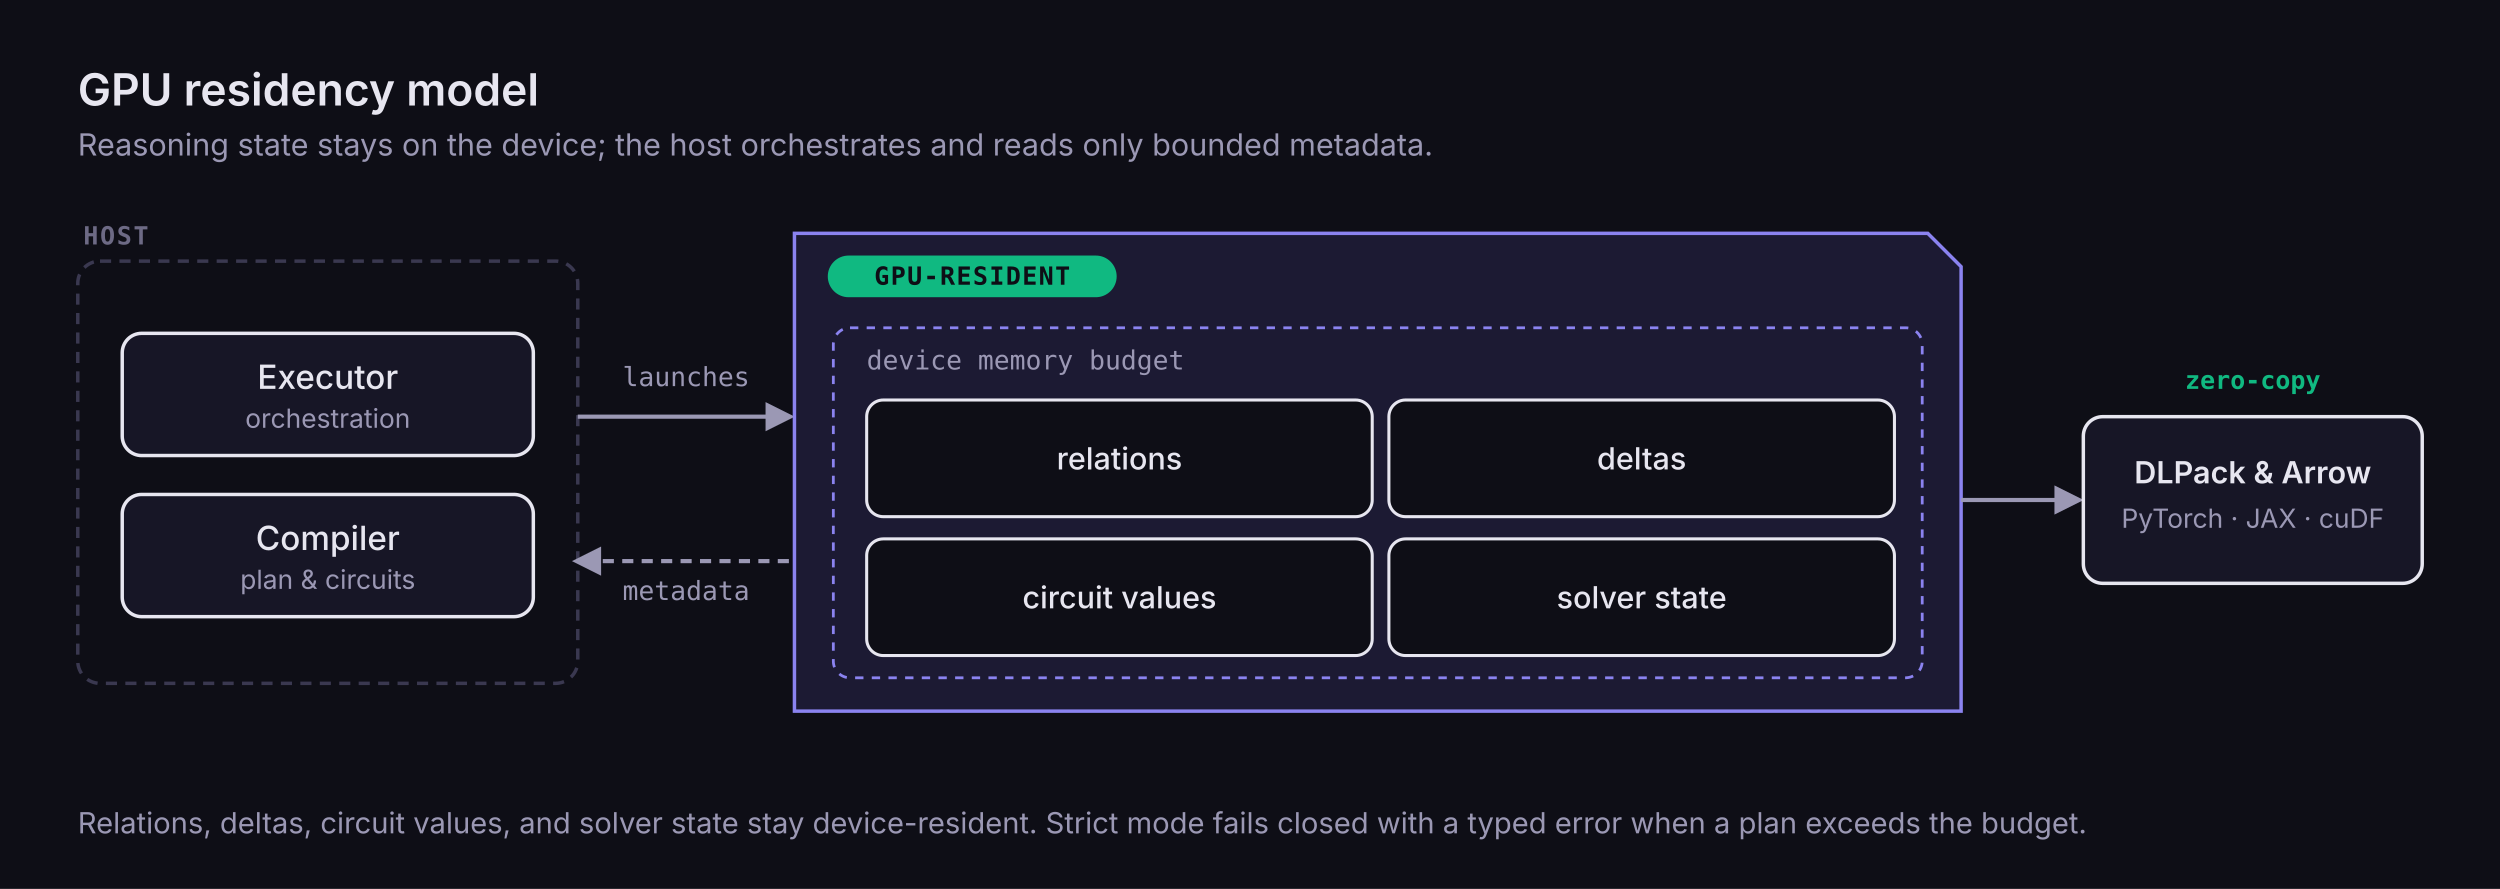
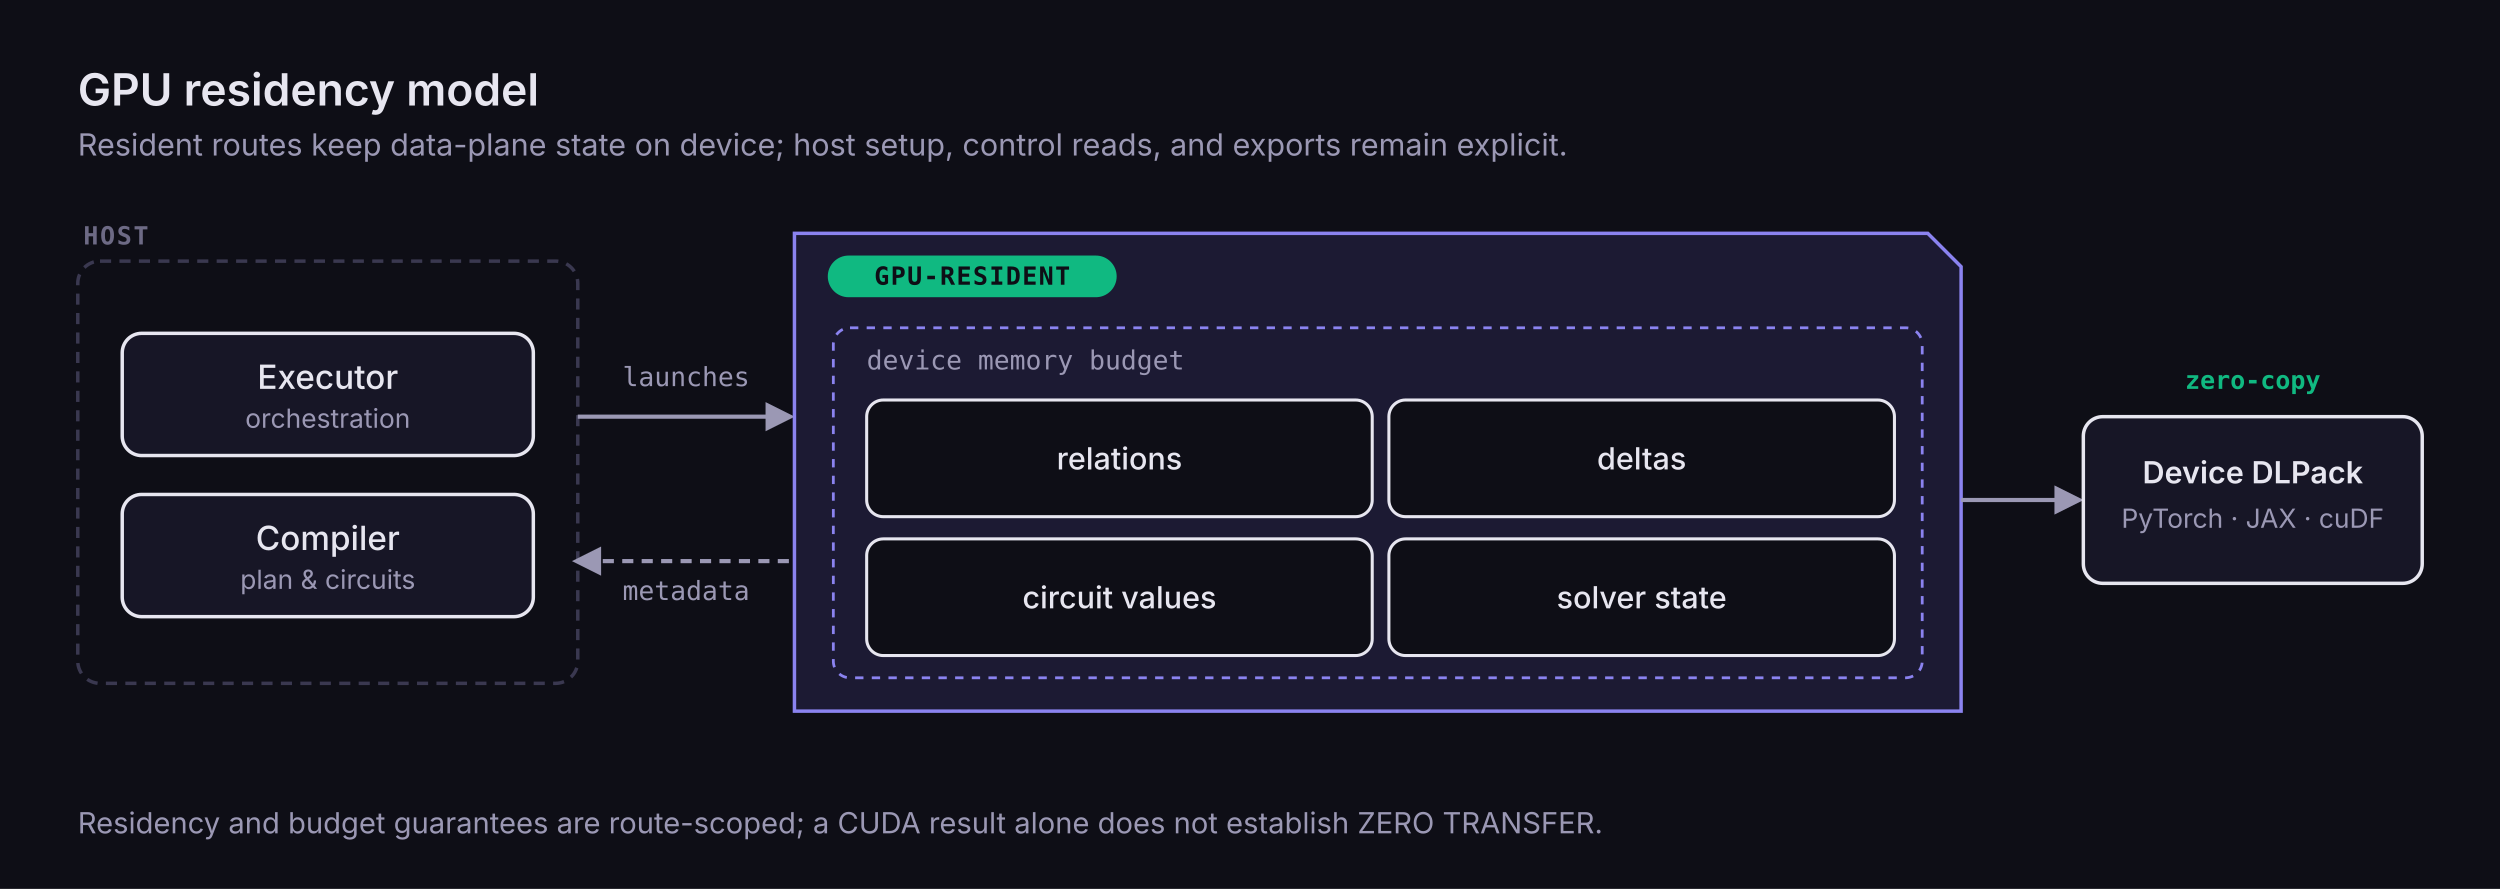
<svg xmlns="http://www.w3.org/2000/svg" viewBox="0 0 900 320" font-family="Inter, system-ui, sans-serif">
  <rect width="900" height="320" fill="#0E0E16" />
  <defs>
    <marker id="ard" viewBox="0 0 10 10" refX="8" refY="5" markerWidth="7" markerHeight="7" orient="auto-start-reverse">
      <path d="M0,0 L10,5 L0,10 z" fill="#9B98B4" />
    </marker>
  </defs>
  <text x="28" y="38" font-size="16" font-weight="600" fill="#E7E6F0">GPU residency model</text>
-   <text x="28" y="56" font-size="11" fill="#9B98B4">Reasoning state stays on the device; the host orchestrates and reads only bounded metadata.</text>
+   <text x="28" y="56" font-size="11" fill="#9B98B4">Resident routes keep data-plane state on device; host setup, control reads, and exports remain explicit.</text>
  <text x="30" y="88" font-size="9" font-weight="600" letter-spacing="0.6" fill="#6D6A85" font-family="'JetBrains Mono','SF Mono',ui-monospace,Menlo,monospace">HOST</text>
  <rect x="28" y="94" width="180" height="152" rx="8" fill="#0E0E16" stroke="#3A3850" stroke-width="1.25" stroke-dasharray="4 3" />
  <rect x="44" y="120" width="148" height="44" rx="7" fill="#171626" stroke="#E7E6F0" stroke-width="1.25" />
  <text x="118" y="140" text-anchor="middle" font-size="12" font-weight="500" fill="#E7E6F0">Executor</text>
  <text x="118" y="154" text-anchor="middle" font-size="9.5" fill="#9B98B4">orchestration</text>
  <rect x="44" y="178" width="148" height="44" rx="7" fill="#171626" stroke="#E7E6F0" stroke-width="1.25" />
  <text x="118" y="198" text-anchor="middle" font-size="12" font-weight="500" fill="#E7E6F0">Compiler</text>
  <text x="118" y="212" text-anchor="middle" font-size="9.5" fill="#9B98B4">plan &amp; circuits</text>
  <text x="247" y="139" text-anchor="middle" font-size="9.5" fill="#9B98B4" font-family="'JetBrains Mono','SF Mono',ui-monospace,Menlo,monospace">launches</text>
  <path d="M208,150 H284" stroke="#9B98B4" stroke-width="1.5" fill="none" marker-end="url(#ard)" />
  <text x="247" y="216" text-anchor="middle" font-size="9.5" fill="#9B98B4" font-family="'JetBrains Mono','SF Mono',ui-monospace,Menlo,monospace">metadata</text>
  <path d="M284,202 H208" stroke="#9B98B4" stroke-width="1.5" fill="none" stroke-dasharray="4 3" marker-end="url(#ard)" />
  <path d="M286,84 H694 L706,96 V256 H286 Z" fill="#1C1A33" stroke="#8B83F0" stroke-width="1.25" />
  <rect x="298" y="92" width="104" height="15" rx="7.5" fill="#10B981" />
  <text x="350" y="102.5" text-anchor="middle" font-size="9" font-weight="600" fill="#0E0E16" letter-spacing="0.5" font-family="'JetBrains Mono','SF Mono',ui-monospace,Menlo,monospace">GPU-RESIDENT</text>
  <rect x="300" y="118" width="392" height="126" rx="6" fill="none" stroke="#8B83F0" stroke-width="1" stroke-dasharray="3 3" />
  <text x="312" y="133" font-size="9.5" fill="#9B98B4" font-family="'JetBrains Mono','SF Mono',ui-monospace,Menlo,monospace">device memory budget</text>
  <rect x="312" y="144" width="182" height="42" rx="6" fill="#0E0E16" stroke="#E7E6F0" stroke-width="1.1" />
  <text x="403" y="169" text-anchor="middle" font-size="11" font-weight="500" fill="#E7E6F0">relations</text>
  <rect x="500" y="144" width="182" height="42" rx="6" fill="#0E0E16" stroke="#E7E6F0" stroke-width="1.1" />
  <text x="591" y="169" text-anchor="middle" font-size="11" font-weight="500" fill="#E7E6F0">deltas</text>
  <rect x="312" y="194" width="182" height="42" rx="6" fill="#0E0E16" stroke="#E7E6F0" stroke-width="1.1" />
  <text x="403" y="219" text-anchor="middle" font-size="11" font-weight="500" fill="#E7E6F0">circuit values</text>
  <rect x="500" y="194" width="182" height="42" rx="6" fill="#0E0E16" stroke="#E7E6F0" stroke-width="1.1" />
  <text x="591" y="219" text-anchor="middle" font-size="11" font-weight="500" fill="#E7E6F0">solver state</text>
  <text x="811" y="140" text-anchor="middle" font-size="9" fill="#10B981" font-weight="600" font-family="'JetBrains Mono','SF Mono',ui-monospace,Menlo,monospace">zero-copy</text>
  <path d="M706,180 H748" stroke="#9B98B4" stroke-width="1.5" fill="none" marker-end="url(#ard)" />
  <rect x="750" y="150" width="122" height="60" rx="7" fill="#171626" stroke="#E7E6F0" stroke-width="1.25" />
-   <text x="811" y="174" text-anchor="middle" font-size="11" font-weight="600" fill="#E7E6F0">DLPack &amp; Arrow</text>
+   <text x="811" y="174" text-anchor="middle" font-size="11" font-weight="600" fill="#E7E6F0">Device DLPack</text>
  <text x="811" y="190" text-anchor="middle" font-size="9.5" fill="#9B98B4">PyTorch · JAX · cuDF</text>
-   <text x="28" y="300" font-size="10.5" fill="#9B98B4">Relations, deltas, circuit values, and solver state stay device-resident. Strict mode fails closed with a typed error when a plan exceeds the budget.</text>
+   <text x="28" y="300" font-size="10.5" fill="#9B98B4">Residency and budget guarantees are route-scoped; a CUDA result alone does not establish ZERO TRANSFER.</text>
</svg>
